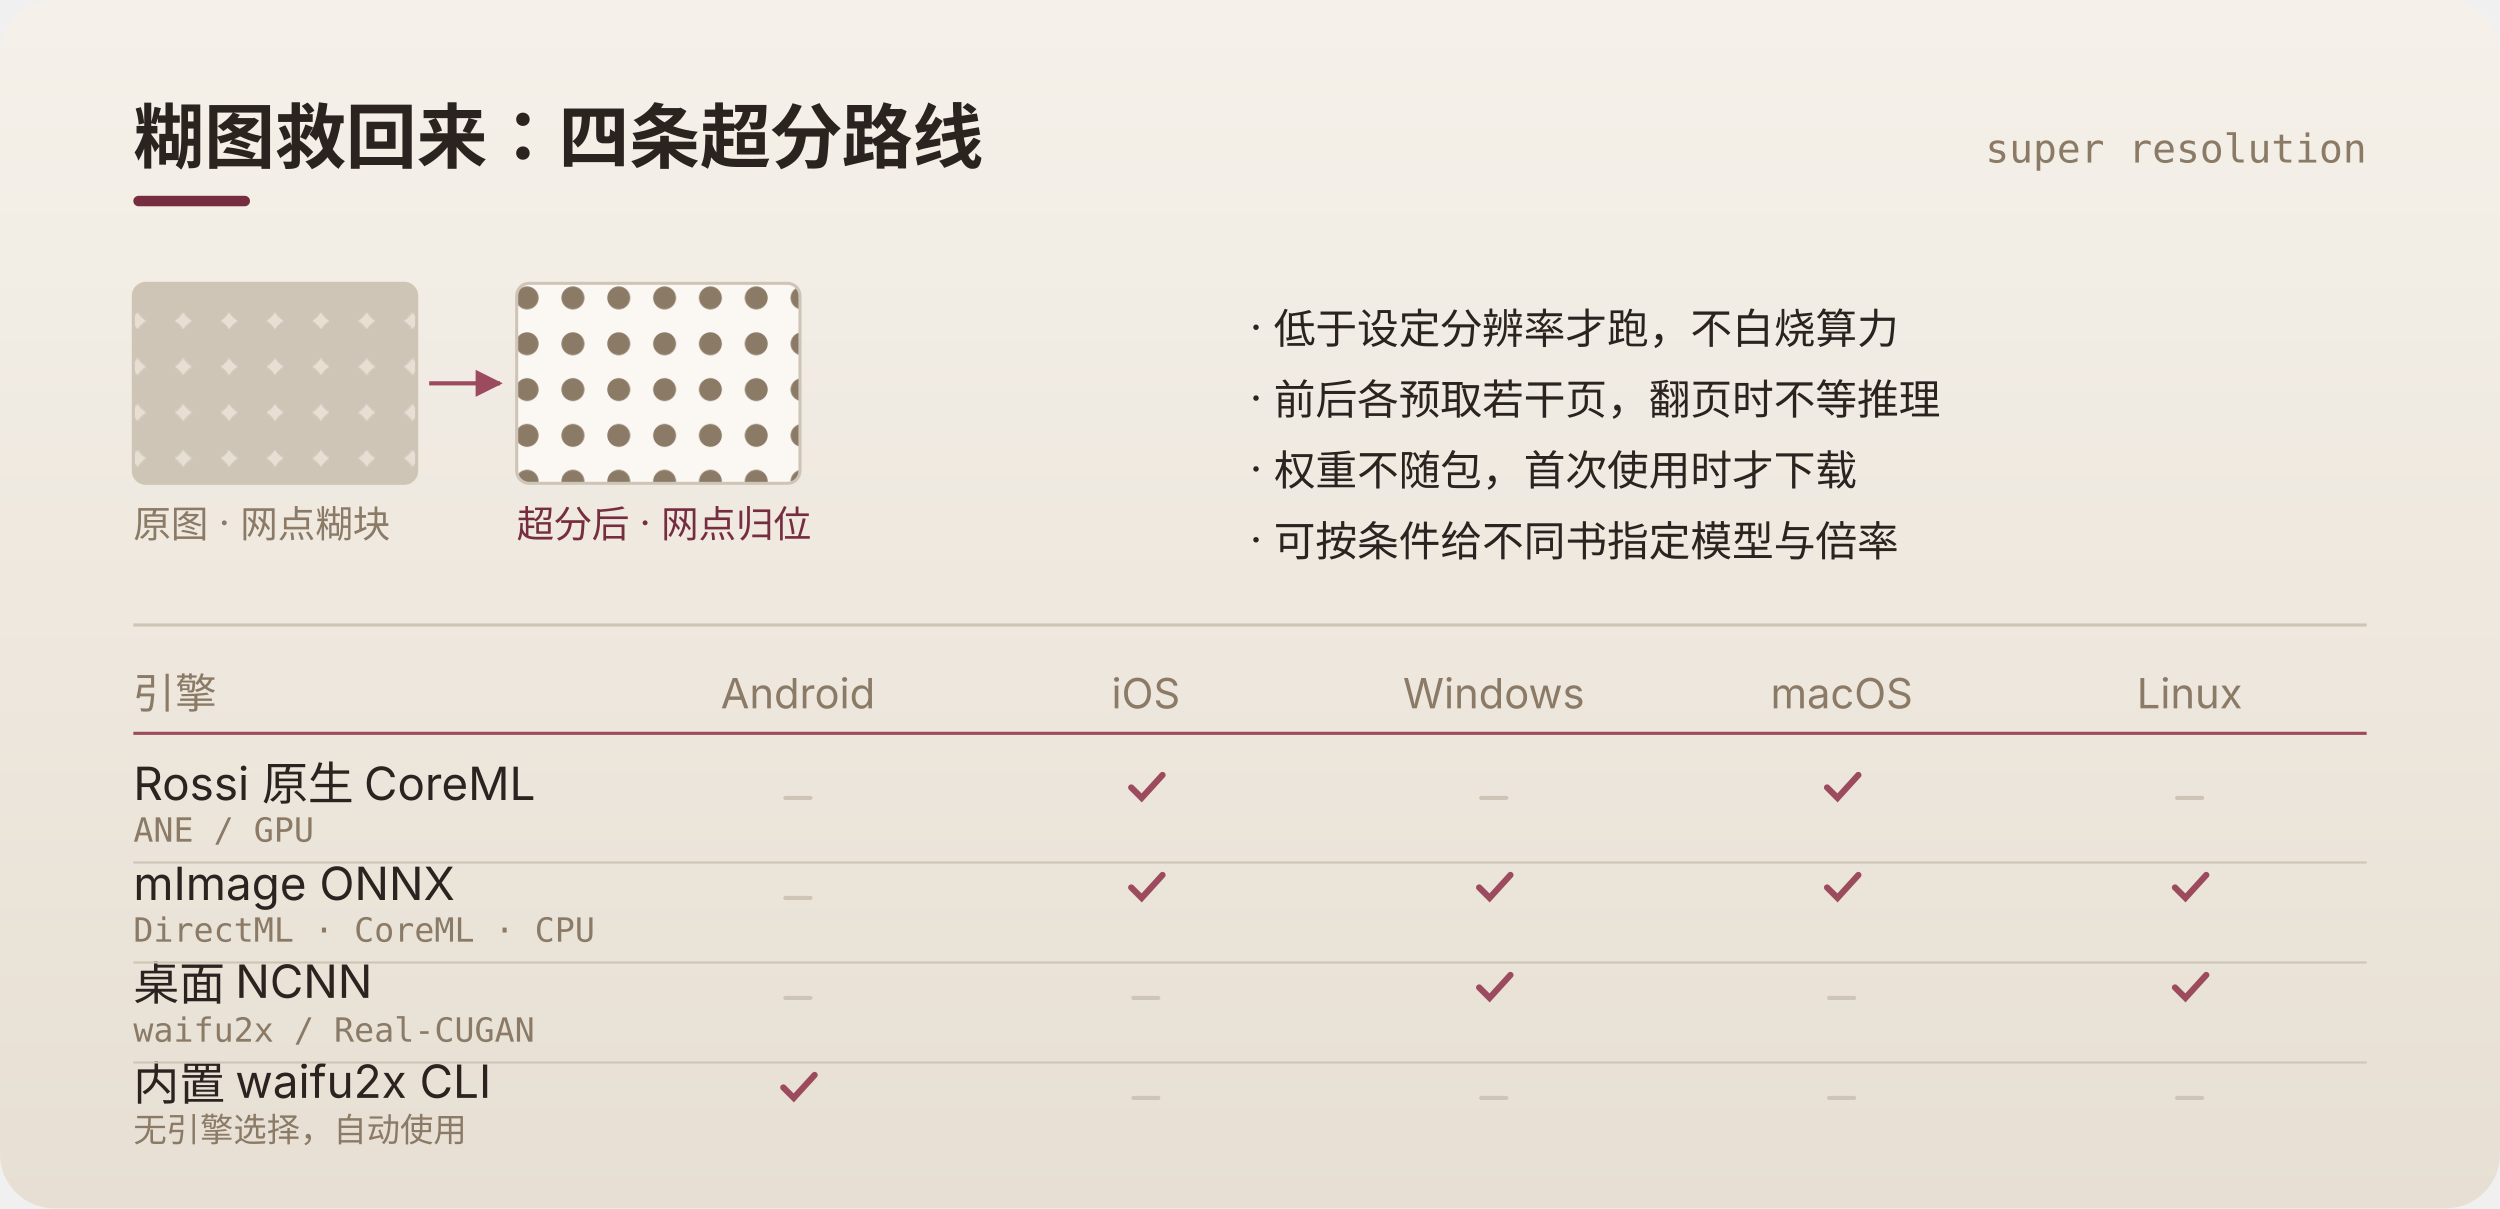
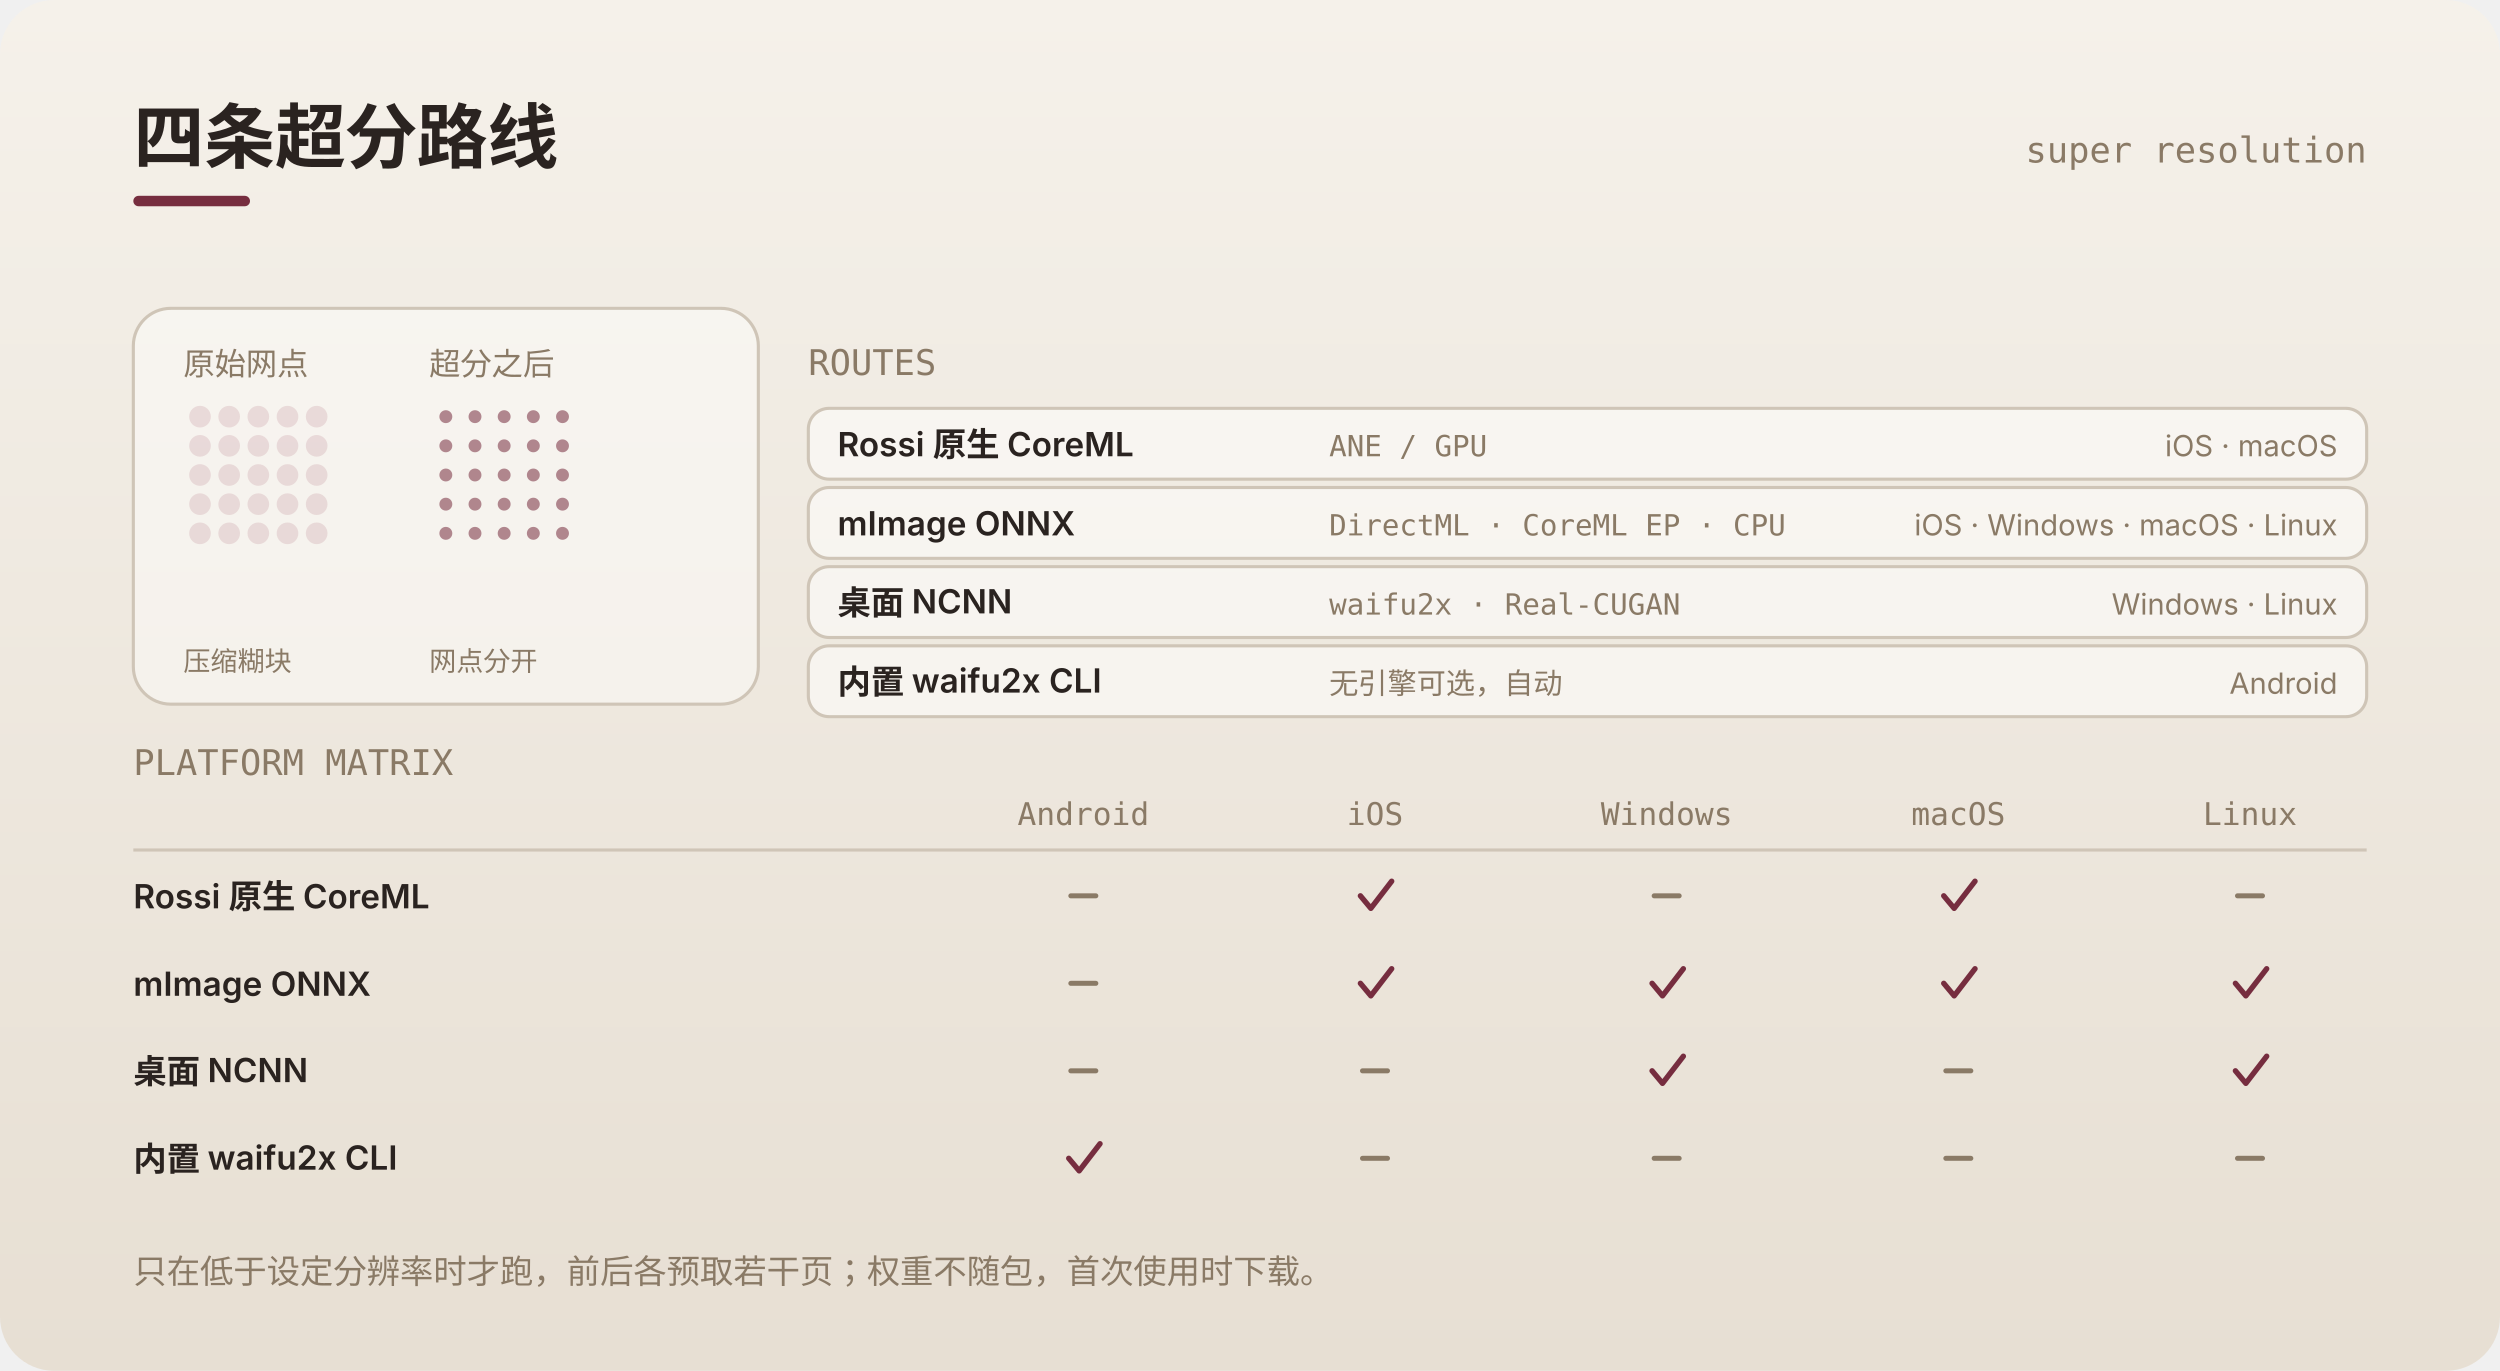
- <svg xmlns="http://www.w3.org/2000/svg" width="1200" height="580" viewBox="0 0 1200 580" role="img" aria-labelledby="title desc">
+ <svg xmlns="http://www.w3.org/2000/svg" width="1200" height="658" viewBox="0 0 1200 658" role="img" aria-labelledby="title desc">
  <defs>
    <linearGradient id="paper" x1="0" y1="0" x2="0" y2="1">
      <stop offset="0" stop-color="#F5F1EA" />
      <stop offset="1" stop-color="#E7DFD3" />
    </linearGradient>
-     <marker id="arrow" viewBox="0 0 10 10" refX="9" refY="5" markerWidth="6.5" markerHeight="6.5" orient="auto-start-reverse">
+     <marker id="arrowhead" viewBox="0 0 10 10" refX="9" refY="5" markerWidth="6.5" markerHeight="6.5" orient="auto-start-reverse">
      <path d="M 0 0 L 10 5 L 0 10 z" fill="#9C4B5E" />
    </marker>
-     <pattern id="tone-blur" width="22" height="22" patternUnits="userSpaceOnUse">
-       <circle cx="11" cy="11" r="13" fill="#CFC5B7" />
-     </pattern>
-     <pattern id="tone-sharp" width="22" height="22" patternUnits="userSpaceOnUse">
-       <circle cx="11" cy="11" r="5.5" fill="#8A7A66" />
-     </pattern>
-     <clipPath id="clip-before">
-       <rect x="64" y="136" width="136" height="96" rx="6" />
-     </clipPath>
-     <clipPath id="clip-after">
-       <rect x="248" y="136" width="136" height="96" rx="6" />
-     </clipPath>
  </defs>
-   <rect width="1200" height="580" rx="26" fill="url(#paper)" />
-   <g font-family="-apple-system, BlinkMacSystemFont, 'Segoe UI', 'PingFang SC', 'Hiragino Sans GB', 'Microsoft YaHei', sans-serif">
-     <text x="64" y="78" font-size="34" font-weight="700" fill="#2A2320">糊图救回来：四条超分路线</text>
-     <text x="1136" y="78" font-size="19" text-anchor="end" fill="#8A7A66" font-family="ui-monospace, SFMono-Regular, Menlo, Consolas, monospace">super resolution</text>
-     <rect x="64" y="94" width="56" height="5" rx="2.5" fill="#762D3F" />
-     <g id="schematic">
-       <rect x="64" y="136" width="136" height="96" rx="6" fill="#E7DFD3" />
-       <rect x="64" y="136" width="136" height="96" clip-path="url(#clip-before)" fill="url(#tone-blur)" />
-       <rect x="64" y="136" width="136" height="96" rx="6" fill="none" stroke="#CFC5B7" stroke-width="1.5" />
-       <line x1="206" y1="184" x2="240" y2="184" stroke="#9C4B5E" stroke-width="2" marker-end="url(#arrow)" />
-       <rect x="248" y="136" width="136" height="96" rx="6" fill="#FBF8F3" />
-       <rect x="248" y="136" width="136" height="96" clip-path="url(#clip-after)" fill="url(#tone-sharp)" />
-       <rect x="248" y="136" width="136" height="96" rx="6" fill="none" stroke="#CFC5B7" stroke-width="1.5" />
-       <text x="64" y="258" font-size="18" fill="#8A7A66">原图 · 网点糊块</text>
-       <text x="248" y="258" font-size="18" fill="#762D3F">超分后 · 网点归位</text>
-     </g>
-     <g id="policy" font-size="20" fill="#2A2320">
-       <text x="600" y="164">· 低于设定分辨率才跑，不白烧算力</text>
-       <text x="600" y="198">· 前后各预取若干页，翻页时不等推理</text>
-       <text x="600" y="232">· 权重不随包，首次使用时才下载</text>
-       <text x="600" y="266">· 可按条件给不同书指定模型与倍率</text>
-     </g>
-     <line x1="64" y1="300" x2="1136" y2="300" stroke="#CFC5B7" stroke-width="1.5" />
-     <g id="matrix">
-       <text x="64" y="340" font-size="20" fill="#8A7A66">引擎</text>
-       <g font-size="20" fill="#8A7A66" text-anchor="middle">
-         <text x="383" y="340">Android</text>
-         <text x="550" y="340">iOS</text>
-         <text x="717" y="340">Windows</text>
-         <text x="884" y="340">macOS</text>
-         <text x="1051" y="340">Linux</text>
-       </g>
-       <line x1="64" y1="352" x2="1136" y2="352" stroke="#9C4B5E" stroke-width="1.5" />
-       <g font-size="22" fill="#2A2320">
-         <text x="64" y="384">Rossi 原生 CoreML</text>
-         <text x="64" y="432">mImage ONNX</text>
-         <text x="64" y="480">桌面 NCNN</text>
-         <text x="64" y="528">内置 waifu2x CLI</text>
-       </g>
-       <g font-size="16" fill="#8A7A66" font-family="ui-monospace, SFMono-Regular, Menlo, Consolas, monospace">
-         <text x="64" y="404">ANE / GPU</text>
-         <text x="64" y="452">DirectML · CoreML · CPU</text>
-         <text x="64" y="500">waifu2x / Real-CUGAN</text>
-         <text x="64" y="548">无引擎选择，自动使用</text>
-       </g>
-       <g stroke="#CFC5B7" stroke-width="1">
-         <line x1="64" y1="414" x2="1136" y2="414" />
-         <line x1="64" y1="462" x2="1136" y2="462" />
-         <line x1="64" y1="510" x2="1136" y2="510" />
-       </g>
-       <g stroke="#9C4B5E" stroke-width="3" fill="none" stroke-linecap="round">
-         <path d="M 543 378 l 5 5 l 10 -11" />
-         <path d="M 877 378 l 5 5 l 10 -11" />
-         <path d="M 543 426 l 5 5 l 10 -11" />
-         <path d="M 710 426 l 5 5 l 10 -11" />
-         <path d="M 877 426 l 5 5 l 10 -11" />
-         <path d="M 1044 426 l 5 5 l 10 -11" />
-         <path d="M 710 474 l 5 5 l 10 -11" />
-         <path d="M 1044 474 l 5 5 l 10 -11" />
-         <path d="M 376 522 l 5 5 l 10 -11" />
-       </g>
-       <g stroke="#CFC5B7" stroke-width="2" stroke-linecap="round">
-         <line x1="377" y1="383" x2="389" y2="383" />
-         <line x1="711" y1="383" x2="723" y2="383" />
-         <line x1="1045" y1="383" x2="1057" y2="383" />
-         <line x1="377" y1="431" x2="389" y2="431" />
-         <line x1="377" y1="479" x2="389" y2="479" />
-         <line x1="544" y1="479" x2="556" y2="479" />
-         <line x1="878" y1="479" x2="890" y2="479" />
-         <line x1="544" y1="527" x2="556" y2="527" />
-         <line x1="711" y1="527" x2="723" y2="527" />
-         <line x1="878" y1="527" x2="890" y2="527" />
-         <line x1="1045" y1="527" x2="1057" y2="527" />
-       </g>
-     </g>
-   </g>
+   <rect width="1200" height="658" rx="26" fill="url(#paper)" />
+   <text x="64" y="78" font-family="-apple-system, BlinkMacSystemFont, 'Segoe UI', 'PingFang SC', 'Hiragino Sans GB', 'Microsoft YaHei', sans-serif" font-size="34" font-weight="700" fill="#2A2320">四条超分路线</text>
+   <text x="1136" y="78" font-family="ui-monospace, SFMono-Regular, Menlo, Consolas, monospace" font-size="17" text-anchor="end" fill="#8A7A66">super resolution</text>
+   <rect x="64" y="94" width="56" height="5" rx="2.5" fill="#762D3F" />
+   <rect x="64" y="148" width="300" height="190" rx="18" fill="#FFFFFF" fill-opacity="0.42" stroke="#CFC5B7" stroke-width="1.5" />
+   <text x="88" y="180" font-family="-apple-system, BlinkMacSystemFont, 'Segoe UI', 'PingFang SC', 'Hiragino Sans GB', 'Microsoft YaHei', sans-serif" font-size="15" fill="#8A7A66">原始网点</text>
+   <text x="88" y="322" font-family="-apple-system, BlinkMacSystemFont, 'Segoe UI', 'PingFang SC', 'Hiragino Sans GB', 'Microsoft YaHei', sans-serif" font-size="13" fill="#8A7A66">压缩糊块</text>
+   <circle cx="96" cy="200" r="5.2" fill="#9C4B5E" fill-opacity="0.16" />
+   <circle cx="110" cy="200" r="5.2" fill="#9C4B5E" fill-opacity="0.16" />
+   <circle cx="124" cy="200" r="5.2" fill="#9C4B5E" fill-opacity="0.16" />
+   <circle cx="138" cy="200" r="5.2" fill="#9C4B5E" fill-opacity="0.16" />
+   <circle cx="152" cy="200" r="5.2" fill="#9C4B5E" fill-opacity="0.16" />
+   <circle cx="96" cy="214" r="5.2" fill="#9C4B5E" fill-opacity="0.16" />
+   <circle cx="110" cy="214" r="5.2" fill="#9C4B5E" fill-opacity="0.16" />
+   <circle cx="124" cy="214" r="5.2" fill="#9C4B5E" fill-opacity="0.16" />
+   <circle cx="138" cy="214" r="5.2" fill="#9C4B5E" fill-opacity="0.16" />
+   <circle cx="152" cy="214" r="5.2" fill="#9C4B5E" fill-opacity="0.16" />
+   <circle cx="96" cy="228" r="5.2" fill="#9C4B5E" fill-opacity="0.16" />
+   <circle cx="110" cy="228" r="5.2" fill="#9C4B5E" fill-opacity="0.16" />
+   <circle cx="124" cy="228" r="5.2" fill="#9C4B5E" fill-opacity="0.16" />
+   <circle cx="138" cy="228" r="5.2" fill="#9C4B5E" fill-opacity="0.16" />
+   <circle cx="152" cy="228" r="5.2" fill="#9C4B5E" fill-opacity="0.16" />
+   <circle cx="96" cy="242" r="5.2" fill="#9C4B5E" fill-opacity="0.16" />
+   <circle cx="110" cy="242" r="5.2" fill="#9C4B5E" fill-opacity="0.16" />
+   <circle cx="124" cy="242" r="5.2" fill="#9C4B5E" fill-opacity="0.16" />
+   <circle cx="138" cy="242" r="5.2" fill="#9C4B5E" fill-opacity="0.16" />
+   <circle cx="152" cy="242" r="5.2" fill="#9C4B5E" fill-opacity="0.16" />
+   <circle cx="96" cy="256" r="5.2" fill="#9C4B5E" fill-opacity="0.16" />
+   <circle cx="110" cy="256" r="5.2" fill="#9C4B5E" fill-opacity="0.16" />
+   <circle cx="124" cy="256" r="5.2" fill="#9C4B5E" fill-opacity="0.16" />
+   <circle cx="138" cy="256" r="5.2" fill="#9C4B5E" fill-opacity="0.16" />
+   <circle cx="152" cy="256" r="5.2" fill="#9C4B5E" fill-opacity="0.16" />
+   <text x="206" y="180" font-family="-apple-system, BlinkMacSystemFont, 'Segoe UI', 'PingFang SC', 'Hiragino Sans GB', 'Microsoft YaHei', sans-serif" font-size="15" fill="#8A7A66">超分之后</text>
+   <text x="206" y="322" font-family="-apple-system, BlinkMacSystemFont, 'Segoe UI', 'PingFang SC', 'Hiragino Sans GB', 'Microsoft YaHei', sans-serif" font-size="13" fill="#8A7A66">网点分开</text>
+   <circle cx="214" cy="200" r="3.1" fill="#762D3F" fill-opacity="0.55" />
+   <circle cx="228" cy="200" r="3.1" fill="#762D3F" fill-opacity="0.55" />
+   <circle cx="242" cy="200" r="3.1" fill="#762D3F" fill-opacity="0.55" />
+   <circle cx="256" cy="200" r="3.1" fill="#762D3F" fill-opacity="0.55" />
+   <circle cx="270" cy="200" r="3.1" fill="#762D3F" fill-opacity="0.55" />
+   <circle cx="214" cy="214" r="3.1" fill="#762D3F" fill-opacity="0.55" />
+   <circle cx="228" cy="214" r="3.1" fill="#762D3F" fill-opacity="0.55" />
+   <circle cx="242" cy="214" r="3.1" fill="#762D3F" fill-opacity="0.55" />
+   <circle cx="256" cy="214" r="3.1" fill="#762D3F" fill-opacity="0.55" />
+   <circle cx="270" cy="214" r="3.1" fill="#762D3F" fill-opacity="0.55" />
+   <circle cx="214" cy="228" r="3.1" fill="#762D3F" fill-opacity="0.55" />
+   <circle cx="228" cy="228" r="3.1" fill="#762D3F" fill-opacity="0.55" />
+   <circle cx="242" cy="228" r="3.1" fill="#762D3F" fill-opacity="0.55" />
+   <circle cx="256" cy="228" r="3.1" fill="#762D3F" fill-opacity="0.55" />
+   <circle cx="270" cy="228" r="3.1" fill="#762D3F" fill-opacity="0.55" />
+   <circle cx="214" cy="242" r="3.1" fill="#762D3F" fill-opacity="0.55" />
+   <circle cx="228" cy="242" r="3.1" fill="#762D3F" fill-opacity="0.55" />
+   <circle cx="242" cy="242" r="3.1" fill="#762D3F" fill-opacity="0.55" />
+   <circle cx="256" cy="242" r="3.1" fill="#762D3F" fill-opacity="0.55" />
+   <circle cx="270" cy="242" r="3.1" fill="#762D3F" fill-opacity="0.55" />
+   <circle cx="214" cy="256" r="3.1" fill="#762D3F" fill-opacity="0.55" />
+   <circle cx="228" cy="256" r="3.1" fill="#762D3F" fill-opacity="0.55" />
+   <circle cx="242" cy="256" r="3.1" fill="#762D3F" fill-opacity="0.55" />
+   <circle cx="256" cy="256" r="3.1" fill="#762D3F" fill-opacity="0.55" />
+   <circle cx="270" cy="256" r="3.1" fill="#762D3F" fill-opacity="0.55" />
+   <text x="214" y="286" font-family="-apple-system, BlinkMacSystemFont, 'Segoe UI', 'PingFang SC', 'Hiragino Sans GB', 'Microsoft YaHei', sans-serif" font-size="12" fill="#8A7A66" />
+   <text x="388" y="180" font-family="ui-monospace, SFMono-Regular, Menlo, Consolas, monospace" font-size="17" fill="#8A7A66">ROUTES</text>
+   <rect x="388" y="196" width="748" height="34" rx="10" fill="#FFFFFF" fill-opacity="0.5" stroke="#CFC5B7" stroke-width="1.5" />
+   <text x="402" y="219" font-family="-apple-system, BlinkMacSystemFont, 'Segoe UI', 'PingFang SC', 'Hiragino Sans GB', 'Microsoft YaHei', sans-serif" font-size="16" font-weight="600" fill="#2A2320">Rossi 原生 CoreML</text>
+   <text x="638" y="219" font-family="ui-monospace, SFMono-Regular, Menlo, Consolas, monospace" font-size="14" fill="#8A7A66">ANE / GPU</text>
+   <text x="1122" y="219" font-family="-apple-system, BlinkMacSystemFont, 'Segoe UI', 'PingFang SC', 'Hiragino Sans GB', 'Microsoft YaHei', sans-serif" font-size="14" text-anchor="end" fill="#8A7A66">iOS · macOS</text>
+   <rect x="388" y="234" width="748" height="34" rx="10" fill="#FFFFFF" fill-opacity="0.5" stroke="#CFC5B7" stroke-width="1.5" />
+   <text x="402" y="257" font-family="-apple-system, BlinkMacSystemFont, 'Segoe UI', 'PingFang SC', 'Hiragino Sans GB', 'Microsoft YaHei', sans-serif" font-size="16" font-weight="600" fill="#2A2320">mImage ONNX</text>
+   <text x="638" y="257" font-family="ui-monospace, SFMono-Regular, Menlo, Consolas, monospace" font-size="14" fill="#8A7A66">DirectML · CoreML EP · CPU</text>
+   <text x="1122" y="257" font-family="-apple-system, BlinkMacSystemFont, 'Segoe UI', 'PingFang SC', 'Hiragino Sans GB', 'Microsoft YaHei', sans-serif" font-size="14" text-anchor="end" fill="#8A7A66">iOS · Windows · macOS · Linux</text>
+   <rect x="388" y="272" width="748" height="34" rx="10" fill="#FFFFFF" fill-opacity="0.5" stroke="#CFC5B7" stroke-width="1.5" />
+   <text x="402" y="295" font-family="-apple-system, BlinkMacSystemFont, 'Segoe UI', 'PingFang SC', 'Hiragino Sans GB', 'Microsoft YaHei', sans-serif" font-size="16" font-weight="600" fill="#2A2320">桌面 NCNN</text>
+   <text x="638" y="295" font-family="ui-monospace, SFMono-Regular, Menlo, Consolas, monospace" font-size="14" fill="#8A7A66">waifu2x · Real-CUGAN</text>
+   <text x="1122" y="295" font-family="-apple-system, BlinkMacSystemFont, 'Segoe UI', 'PingFang SC', 'Hiragino Sans GB', 'Microsoft YaHei', sans-serif" font-size="14" text-anchor="end" fill="#8A7A66">Windows · Linux</text>
+   <rect x="388" y="310" width="748" height="34" rx="10" fill="#FFFFFF" fill-opacity="0.5" stroke="#CFC5B7" stroke-width="1.5" />
+   <text x="402" y="333" font-family="-apple-system, BlinkMacSystemFont, 'Segoe UI', 'PingFang SC', 'Hiragino Sans GB', 'Microsoft YaHei', sans-serif" font-size="16" font-weight="600" fill="#2A2320">内置 waifu2x CLI</text>
+   <text x="638" y="333" font-family="ui-monospace, SFMono-Regular, Menlo, Consolas, monospace" font-size="14" fill="#8A7A66">无引擎可选，自动</text>
+   <text x="1122" y="333" font-family="-apple-system, BlinkMacSystemFont, 'Segoe UI', 'PingFang SC', 'Hiragino Sans GB', 'Microsoft YaHei', sans-serif" font-size="14" text-anchor="end" fill="#8A7A66">Android</text>
+   <text x="64" y="372" font-family="ui-monospace, SFMono-Regular, Menlo, Consolas, monospace" font-size="17" fill="#8A7A66">PLATFORM MATRIX</text>
+   <text x="520" y="396" font-family="ui-monospace, SFMono-Regular, Menlo, Consolas, monospace" font-size="15" text-anchor="middle" fill="#8A7A66">Android</text>
+   <text x="660" y="396" font-family="ui-monospace, SFMono-Regular, Menlo, Consolas, monospace" font-size="15" text-anchor="middle" fill="#8A7A66">iOS</text>
+   <text x="800" y="396" font-family="ui-monospace, SFMono-Regular, Menlo, Consolas, monospace" font-size="15" text-anchor="middle" fill="#8A7A66">Windows</text>
+   <text x="940" y="396" font-family="ui-monospace, SFMono-Regular, Menlo, Consolas, monospace" font-size="15" text-anchor="middle" fill="#8A7A66">macOS</text>
+   <text x="1080" y="396" font-family="ui-monospace, SFMono-Regular, Menlo, Consolas, monospace" font-size="15" text-anchor="middle" fill="#8A7A66">Linux</text>
+   <text x="64" y="436" font-family="-apple-system, BlinkMacSystemFont, 'Segoe UI', 'PingFang SC', 'Hiragino Sans GB', 'Microsoft YaHei', sans-serif" font-size="16" font-weight="600" fill="#2A2320">Rossi 原生 CoreML</text>
+   <line x1="514" y1="430" x2="526" y2="430" stroke="#8A7A66" stroke-width="2.4" stroke-linecap="round" />
+   <path d="M653,430 l5,6 l10,-13" fill="none" stroke="#762D3F" stroke-width="2.6" stroke-linecap="round" stroke-linejoin="round" />
+   <line x1="794" y1="430" x2="806" y2="430" stroke="#8A7A66" stroke-width="2.4" stroke-linecap="round" />
+   <path d="M933,430 l5,6 l10,-13" fill="none" stroke="#762D3F" stroke-width="2.6" stroke-linecap="round" stroke-linejoin="round" />
+   <line x1="1074" y1="430" x2="1086" y2="430" stroke="#8A7A66" stroke-width="2.4" stroke-linecap="round" />
+   <text x="64" y="478" font-family="-apple-system, BlinkMacSystemFont, 'Segoe UI', 'PingFang SC', 'Hiragino Sans GB', 'Microsoft YaHei', sans-serif" font-size="16" font-weight="600" fill="#2A2320">mImage ONNX</text>
+   <line x1="514" y1="472" x2="526" y2="472" stroke="#8A7A66" stroke-width="2.4" stroke-linecap="round" />
+   <path d="M653,472 l5,6 l10,-13" fill="none" stroke="#762D3F" stroke-width="2.6" stroke-linecap="round" stroke-linejoin="round" />
+   <path d="M793,472 l5,6 l10,-13" fill="none" stroke="#762D3F" stroke-width="2.6" stroke-linecap="round" stroke-linejoin="round" />
+   <path d="M933,472 l5,6 l10,-13" fill="none" stroke="#762D3F" stroke-width="2.6" stroke-linecap="round" stroke-linejoin="round" />
+   <path d="M1073,472 l5,6 l10,-13" fill="none" stroke="#762D3F" stroke-width="2.6" stroke-linecap="round" stroke-linejoin="round" />
+   <text x="64" y="520" font-family="-apple-system, BlinkMacSystemFont, 'Segoe UI', 'PingFang SC', 'Hiragino Sans GB', 'Microsoft YaHei', sans-serif" font-size="16" font-weight="600" fill="#2A2320">桌面 NCNN</text>
+   <line x1="514" y1="514" x2="526" y2="514" stroke="#8A7A66" stroke-width="2.4" stroke-linecap="round" />
+   <line x1="654" y1="514" x2="666" y2="514" stroke="#8A7A66" stroke-width="2.4" stroke-linecap="round" />
+   <path d="M793,514 l5,6 l10,-13" fill="none" stroke="#762D3F" stroke-width="2.6" stroke-linecap="round" stroke-linejoin="round" />
+   <line x1="934" y1="514" x2="946" y2="514" stroke="#8A7A66" stroke-width="2.4" stroke-linecap="round" />
+   <path d="M1073,514 l5,6 l10,-13" fill="none" stroke="#762D3F" stroke-width="2.6" stroke-linecap="round" stroke-linejoin="round" />
+   <text x="64" y="562" font-family="-apple-system, BlinkMacSystemFont, 'Segoe UI', 'PingFang SC', 'Hiragino Sans GB', 'Microsoft YaHei', sans-serif" font-size="16" font-weight="600" fill="#2A2320">内置 waifu2x CLI</text>
+   <path d="M513,556 l5,6 l10,-13" fill="none" stroke="#762D3F" stroke-width="2.6" stroke-linecap="round" stroke-linejoin="round" />
+   <line x1="654" y1="556" x2="666" y2="556" stroke="#8A7A66" stroke-width="2.4" stroke-linecap="round" />
+   <line x1="794" y1="556" x2="806" y2="556" stroke="#8A7A66" stroke-width="2.4" stroke-linecap="round" />
+   <line x1="934" y1="556" x2="946" y2="556" stroke="#8A7A66" stroke-width="2.4" stroke-linecap="round" />
+   <line x1="1074" y1="556" x2="1086" y2="556" stroke="#8A7A66" stroke-width="2.4" stroke-linecap="round" />
+   <line x1="64" y1="408" x2="1136" y2="408" stroke="#CFC5B7" stroke-width="1.5" />
+   <text x="64" y="616" font-family="-apple-system, BlinkMacSystemFont, 'Segoe UI', 'PingFang SC', 'Hiragino Sans GB', 'Microsoft YaHei', sans-serif" font-size="16" fill="#8A7A66">只在低于设定分辨率时才跑，前后各预取若干页；权重不随包，首次使用时下载。</text>
</svg>
